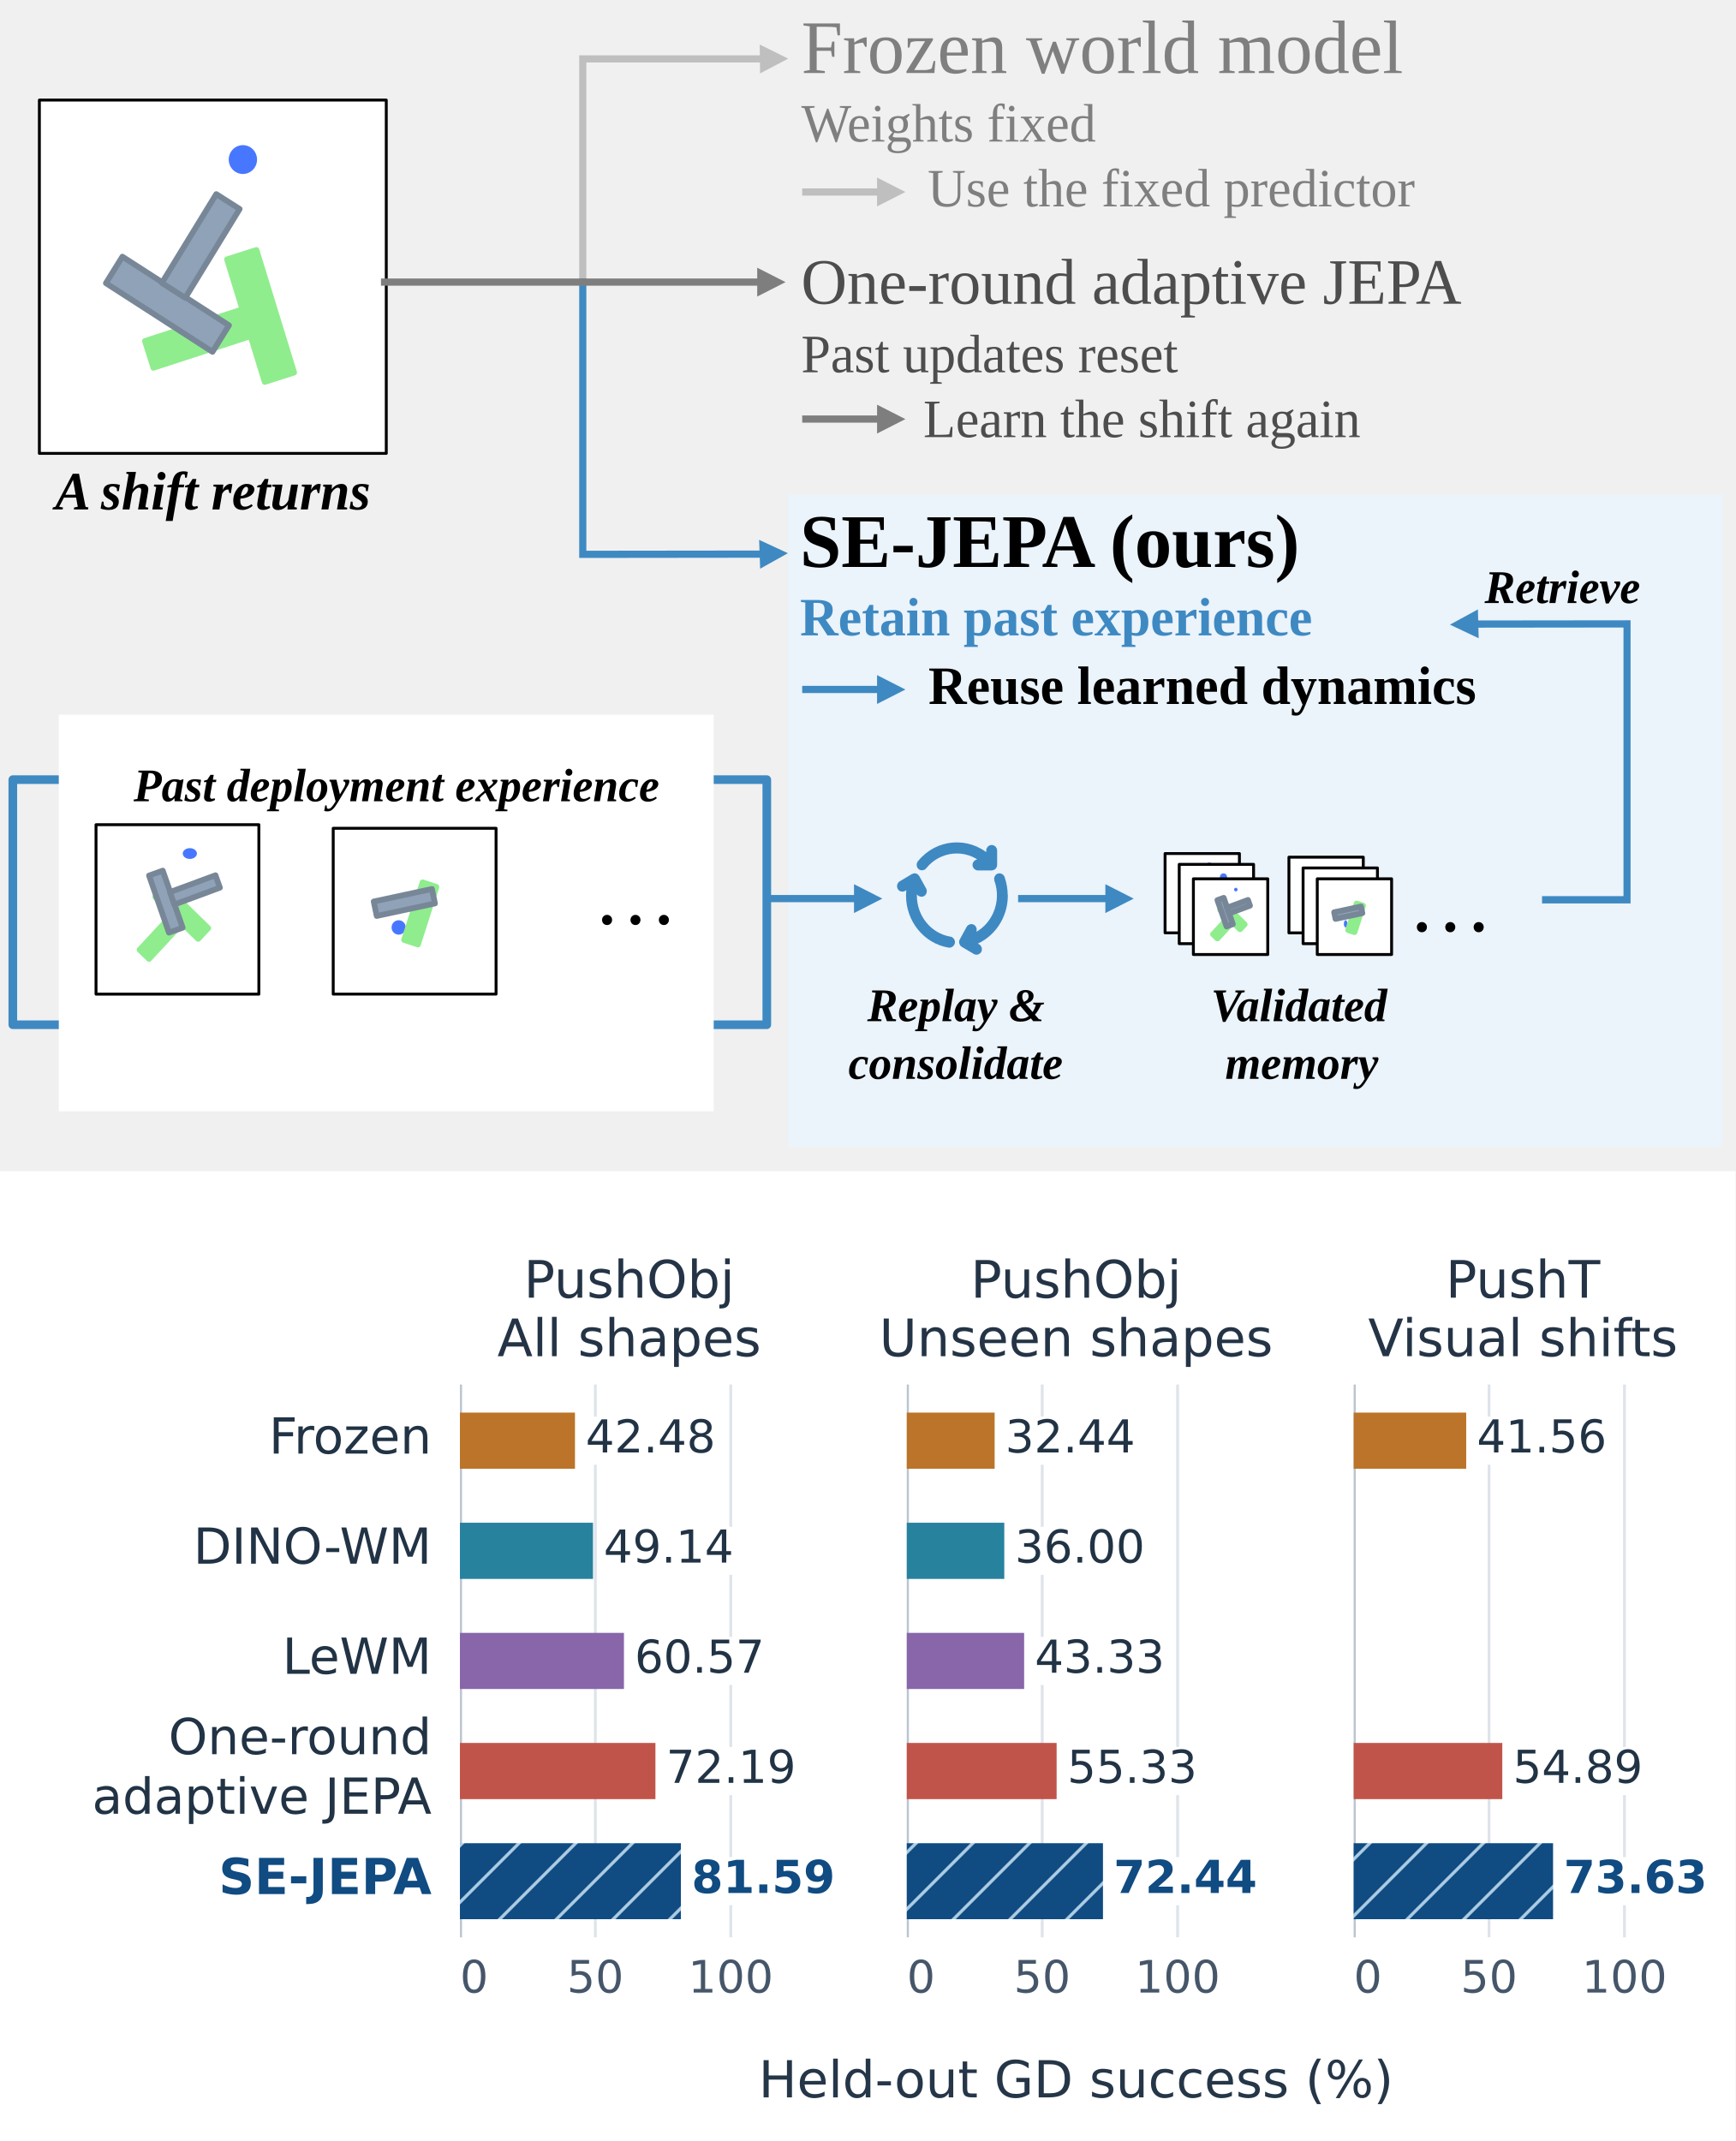
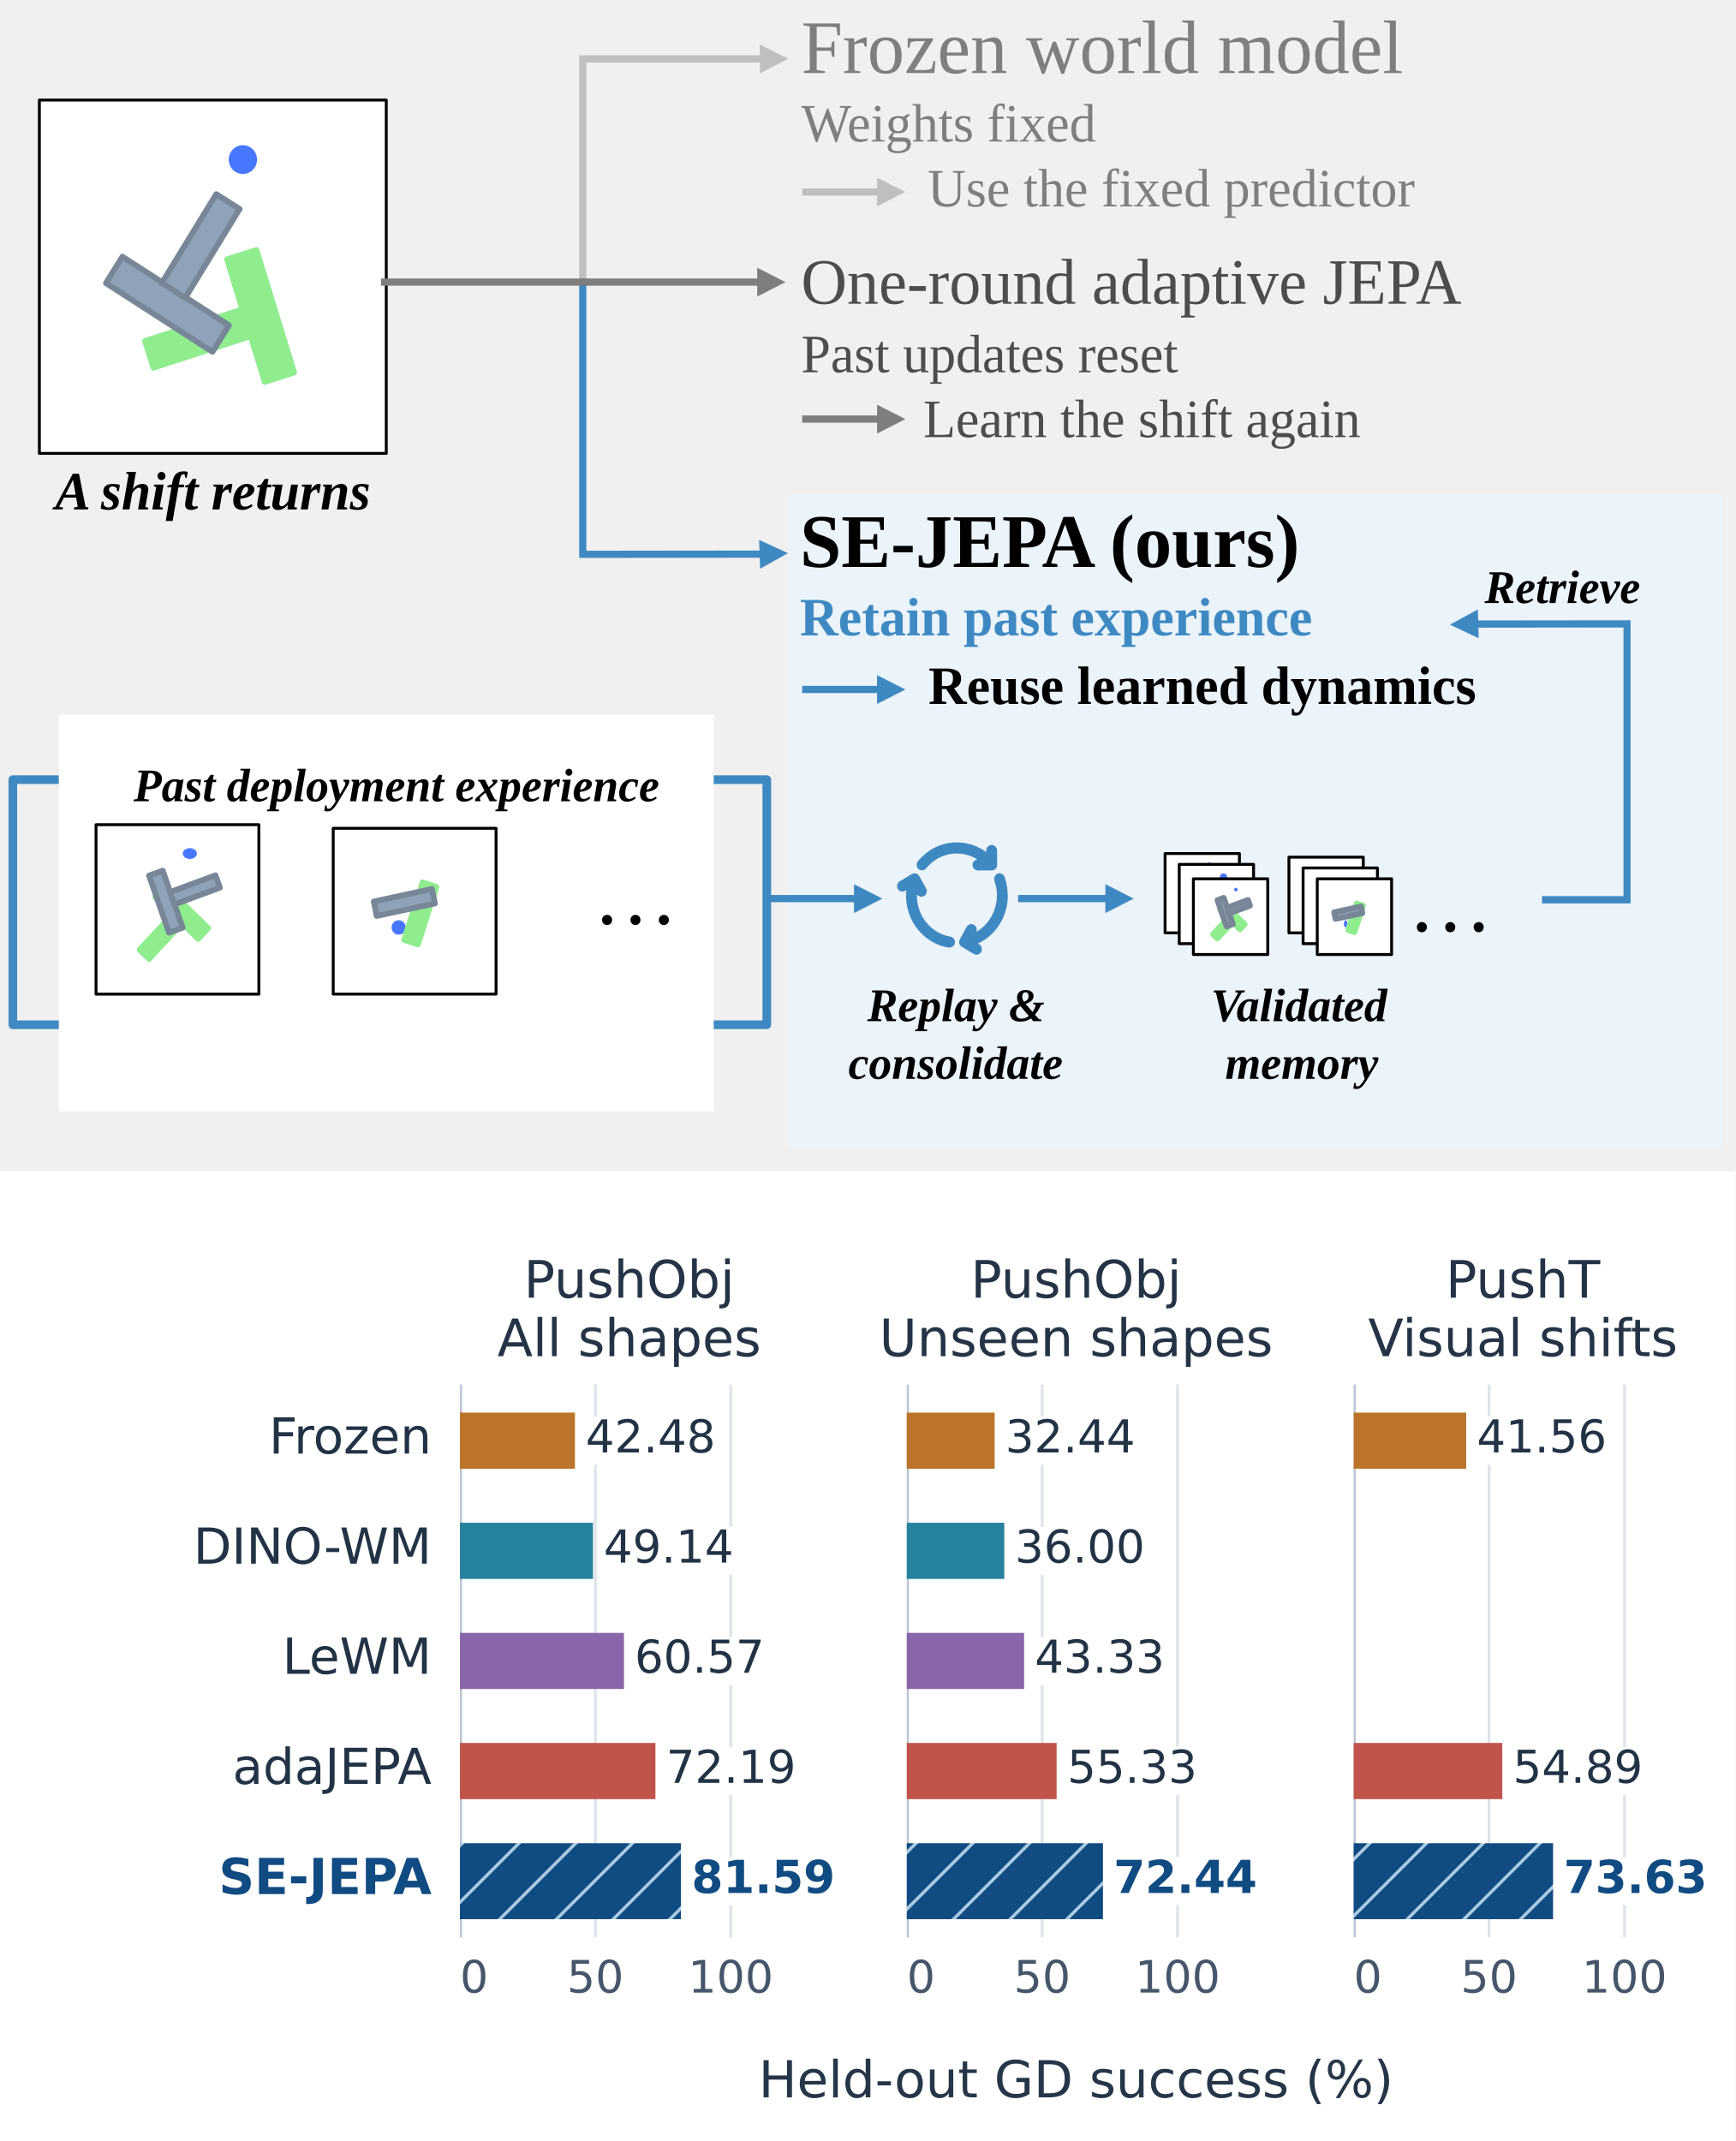
<svg xmlns="http://www.w3.org/2000/svg" width="244.8pt" height="302pt" viewBox="0 0 244.8 302" version="1.1">
  <g id="recurring-shift-schematic" transform="scale(0.6089552) translate(-235 -44)">
    <defs>
      <style>.st0, .st4, .st6, .st11, .st18, .st21, .st22, .st23, .st27, .st34, .st37 {isolation: isolate;}
.st0, .st11, .st21, .st23, .st34 {font-family: 'Times New Roman', serif;}
.st0, .st23, .st37 {font-size: 17.54px;}
.st0, .st34 {fill: #7f7f7f;}
.st73 {fill: #8fa2b7;
        stroke: #778798;}
.st73, .st74, .st75, .st76 {stroke-miterlimit: 8;}
.st73, .st77, .st76 {fill-rule: evenodd;}
.st73, .st76 {stroke-width: 1.33px;}
.st74 {stroke-width: 2px;}
.st74 {fill: none;}
.st74, .st81 {stroke: #3e89c2;}
.st85 {fill: #ebf3fb;}
.st4, .st6, .st18, .st22, .st37 {font-weight: 700;}
.st4, .st6, .st21, .st22, .st34 {font-size: 12.53px;}
.st4, .st22, .st37 {font-family: 'Times New Roman', serif;}
.st6, .st18 {font-family: 'Times New Roman', serif;
        font-style: italic;}
.st11 {font-size: 20.04px;}
.st88 {fill: #7e7e7e;}
.st89, .st75 {fill: #fff;}
.st18 {font-size: 10.86px;}
.st81, .st22, .st91 {fill: #3e89c2;}
.st77 {fill: #4877ff;}
.st21, .st23 {fill: #4d4d4d;}
.st75 {stroke: #000;
        stroke-width: .67px;}
.st94 {fill: #bfbfbf;}
.st76 {fill: #8fed8e;
        stroke: #8fed8e;}</style>
    </defs>
    <path class="st94" d="M369.16,109.09v-52.28h42.96v1.66h-42.14l.83-.82v51.43h-1.64ZM410.98,54.32l6.59,3.26-6.52,3.42-.08-6.68h.01Z" />
    <path class="st91" d="M369.16,108.51v64.73l42.88-.05v-1.67l-42.06.05.83.84v-63.88h-1.64ZM411.07,175.73l6.43-3.59-6.67-3.09.24,6.68Z" />
    <g class="st27">
      <text class="st6" transform="translate(284.3 162) scale(.98 1)" text-anchor="middle">
        <tspan x="0" y="0">A shift returns</tspan>
      </text>
    </g>
    <rect class="st75" x="244.12" y="67.18" width="80.35" height="81.84" />
    <path class="st77" d="M287.98,80.96c0-1.85,1.47-3.34,3.28-3.34s3.28,1.49,3.28,3.34-1.47,3.34-3.28,3.34-3.28-1.49-3.28-3.34Z" />
    <path class="st76" d="M303.13,130.3l-6.81,2.17-8.73-28.4,6.81-2.17,8.73,28.4h0Z" />
    <path class="st76" d="M270.53,129.19l-1.95-6.2,22.68-7.38,1.95,6.2-22.68,7.38Z" />
    <path class="st73" d="M259.53,109.59l3.82-6.14,24.69,15.91-3.82,6.14-24.69-15.91h0Z" />
    <path class="st73" d="M285.09,88.96l5.42,3.45-12.6,20.58-5.42-3.45,12.6-20.58Z" />
    <g class="st27">
      <text class="st34" transform="translate(449.86 91.81) scale(.98 1)">
        <tspan x="0" y="0">Use the fixed predictor</tspan>
      </text>
    </g>
    <path class="st94" d="M420.81,87.64h18.44v1.67h-18.44v-1.67ZM438.15,85.13l6.56,3.34-6.56,3.34v-6.68Z" />
    <path class="st88" d="M323.24,108.51h88.24v1.67h-88.24s0-1.67,0-1.67ZM410.39,106.01l6.56,3.34-6.56,3.34v-6.68Z" />
    <rect class="st85" x="417.54" y="158.61" width="216.46" height="151.15" />
    <rect class="st75" x="504.86" y="241.71" width="17.22" height="18.37" />
    <path class="st77" d="M514.28,244.63c0-.46.37-.84.83-.84s.83.37.83.84-.37.84-.83.84-.83-.37-.83-.84Z" />
    <path class="st76" d="M516.77,252.7l-1.08,1.14-4.59-4.47,1.08-1.14,4.59,4.47Z" />
    <path class="st76" d="M510.45,255.97l-1.01-.97,3.55-3.83,1.01.97-3.55,3.83Z" />
    <path class="st73" d="M510.45,247.08l1.46-.53,2.12,6.1-1.46.53-2.12-6.1Z" />
    <path class="st73" d="M517.54,247.05l.47,1.33-4.86,1.8-.47-1.33,4.86-1.8Z" />
    <rect class="st75" x="508.14" y="244.22" width="17.22" height="18.37" />
    <path class="st77" d="M517.56,247.14c0-.46.37-.84.83-.84s.83.37.83.84-.37.84-.83.84-.83-.37-.83-.84Z" />
    <path class="st76" d="M520.22,255.26l-1.08,1.14-4.59-4.47,1.08-1.14,4.59,4.47Z" />
    <path class="st76" d="M513.9,258.54l-1.01-.97,3.55-3.83,1.01.97-3.55,3.83Z" />
    <path class="st73" d="M513.9,249.65l1.46-.53,2.12,6.1-1.46.53-2.12-6.1Z" />
    <path class="st73" d="M520.99,249.61l.47,1.33-4.86,1.8-.47-1.33,4.86-1.8Z" />
    <rect class="st75" x="511.42" y="247.56" width="17.22" height="17.54" />
    <path class="st77" d="M520.84,250.06c0-.23.18-.42.41-.42s.41.19.41.42-.18.42-.41.42-.41-.19-.41-.42Z" />
    <path class="st76" d="M523.3,258.11l-1.08,1.14-4.59-4.47,1.08-1.14,4.59,4.47Z" />
    <path class="st76" d="M516.98,261.38l-1.01-.97,3.55-3.83,1.01.97-3.55,3.83Z" />
    <path class="st73" d="M516.98,252.5l1.46-.53,2.12,6.1-1.46.53-2.12-6.1Z" />
    <path class="st73" d="M524.06,252.46l.47,1.33-4.86,1.8-.47-1.33,4.86-1.8Z" />
    <rect class="st75" x="533.55" y="242.55" width="17.22" height="17.54" />
    <path class="st77" d="M539.71,252.57c0-.23.18-.42.41-.42s.41.19.41.42-.18.42-.41.42-.41-.19-.41-.42Z" />
    <path class="st76" d="M542.22,254.5l-1.48-.49,1.97-6.14,1.48.49-1.97,6.14Z" />
    <path class="st73" d="M543.72,248.58l.32,1.54-6.22,1.33-.32-1.54,6.22-1.33Z" />
    <rect class="st75" x="536.83" y="245.05" width="17.22" height="17.54" />
    <path class="st77" d="M542.99,255.07c0-.23.37-.42.83-.42s.83.19.83.42-.37.42-.83.42-.83-.19-.83-.42Z" />
    <path class="st76" d="M545.67,257.07l-1.48-.49,1.97-6.14,1.48.49-1.97,6.14Z" />
    <path class="st73" d="M547.17,251.13l.32,1.54-6.22,1.33-.32-1.54,6.22-1.33Z" />
    <rect class="st75" x="540.11" y="247.56" width="17.22" height="17.54" />
    <path class="st77" d="M546.27,257.99c0-.46.18-.84.41-.84s.41.37.41.84-.18.84-.41.84-.41-.37-.41-.84Z" />
    <path class="st76" d="M548.74,259.92l-1.48-.49,1.97-6.14,1.48.49-1.97,6.14Z" />
    <path class="st73" d="M550.24,253.98l.32,1.54-6.22,1.33-.32-1.54,6.22-1.33Z" />
    <g class="st27">
      <text class="st11" transform="translate(561.1 259.66) scale(.98 1)">
        <tspan x="0" y="0">…</tspan>
      </text>
    </g>
    <g class="st27">
      <text class="st18" transform="translate(515.5 280.54) scale(.98 1)">
        <tspan x="0" y="0">Validated</tspan>
      </text>
    </g>
    <g class="st27">
      <text class="st18" transform="translate(518.78 293.9) scale(.98 1)">
        <tspan x="0" y="0">memory</tspan>
      </text>
    </g>
    <g class="st27">
      <text class="st4" transform="translate(450.03 207.06) scale(.98 1)">
        <tspan x="0" y="0">Reuse learned dynamics</tspan>
      </text>
    </g>
    <path class="st91" d="M420.81,202.87h18.44v1.67h-18.44v-1.67ZM438.15,200.38l6.56,3.34-6.56,3.34v-6.68h0Z" />
    <g class="st27">
      <text class="st18" transform="translate(578.87 183.68) scale(.98 1)">
        <tspan x="0" y="0">Retrieve</tspan>
      </text>
    </g>
    <rect class="st74" x="237.97" y="224.59" width="174.64" height="56.78" />
    <rect class="st89" x="248.62" y="209.56" width="151.69" height="91.86" />
    <rect class="st75" x="257.24" y="235.03" width="37.72" height="39.25" />
    <path class="st77" d="M277.33,241.71c0-.69.73-1.25,1.64-1.25s1.64.56,1.64,1.25-.73,1.25-1.64,1.25-1.64-.56-1.64-1.25Z" />
    <path class="st76" d="M283.23,259l-2.33,2.48-9.95-9.71,2.33-2.48,9.95,9.71Z" />
    <path class="st76" d="M269.52,266.11l-2.19-2.1,7.72-8.32,2.19,2.11-7.72,8.32h0Z" />
    <path class="st73" d="M269.52,246.81l3.18-1.14,4.61,13.22-3.18,1.14-4.61-13.22Z" />
    <path class="st73" d="M284.91,246.74l1.03,2.88-10.56,3.9-1.02-2.88,10.56-3.9h-.01Z" />
    <rect class="st75" x="312.18" y="235.86" width="37.72" height="38.41" />
    <path class="st77" d="M325.7,258.83c0-.92.73-1.67,1.64-1.67s1.64.75,1.64,1.67-.73,1.67-1.64,1.67-1.64-.75-1.64-1.67Z" />
    <path class="st76" d="M331.8,262.78l-3.2-1.06,4.28-13.34,3.2,1.06s-4.28,13.34-4.28,13.34Z" />
    <path class="st73" d="M335.05,249.92l.7,3.35-13.49,2.9-.7-3.35,13.49-2.9Z" />
    <g class="st27">
      <text class="st11" transform="translate(372.37 257.99) scale(.98 1)">
        <tspan x="0" y="0">…</tspan>
      </text>
    </g>
    <g class="st27">
      <text class="st18" transform="translate(265.94 229.6) scale(.98 1)">
        <tspan x="0" y="0">Past deployment experience</tspan>
      </text>
    </g>
    <g>
      <path class="st81" d="M455.02,261.45c-4.71-.81-8.16-5.06-8.15-10.03,0-.62.07-1.23.18-1.83h.03l.69,1.24c.21.37.67.5,1.03.29.36-.22.48-.7.28-1.07l-1.59-2.87c-.1-.18-.26-.32-.46-.36-.19-.06-.4-.02-.57.08l-2.79,1.67c-.37.2-.5.68-.32,1.05.19.39.64.53,1.01.33.02,0,.03-.02.06-.04l1.15-.69c-.14.72-.21,1.47-.21,2.21-.01,5.73,3.96,10.64,9.39,11.57h.13c.41.04.78-.29.81-.72.03-.43-.28-.81-.69-.84v.02h.02Z" />
      <path class="st81" d="M467.91,251.4c0-1.4-.24-2.79-.7-4.1-.15-.41-.57-.61-.96-.46-.39.15-.58.61-.45,1,1.88,5.27-.69,11.13-5.75,13.09-.03.01-.07.02-.1.05h0l.69-1.25c.21-.37.08-.85-.28-1.07-.36-.22-.83-.08-1.03.29l-1.58,2.88c-.21.37-.08.85.28,1.06h0l2.78,1.65c.36.22.83.08,1.03-.29s.08-.85-.28-1.07l-1.17-.69c4.53-1.64,7.57-6.1,7.55-11.1h-.02Z" />
      <path class="st81" d="M461.52,243.56c-.41,0-.76.35-.76.78s.33.78.76.78h3.18c.15,0,.29-.05.4-.13l.06-.04.02-.02h0l.05-.04c.15-.15.23-.35.23-.56v-3.32c0-.43-.33-.78-.76-.78s-.76.35-.76.78v1.42h0c-4.74-4.2-11.86-3.62-15.89,1.32-.02.02-.03.05-.06.06-.26.33-.23.83.09,1.11.32.28.79.23,1.05-.09,3.45-4.29,9.58-4.86,13.71-1.3h-1.35.02Z" />
    </g>
    <g class="st27">
      <text class="st18" transform="translate(435.88 280.54) scale(.98 1)">
        <tspan x="0" y="0">Replay &amp;</tspan>
      </text>
    </g>
    <g class="st27">
      <text class="st18" transform="translate(431.51 293.9) scale(.98 1)">
        <tspan x="0" y="0">consolidate</tspan>
      </text>
    </g>
    <path class="st91" d="M592.19,251.58h19.68l-.83.84v-63.91l.83.84-35.55.04v-1.67l36.36-.04v65.59h-20.5v-1.69ZM577.5,191.84l-6.65-3.15,6.47-3.53.18,6.68h0Z" />
    <path class="st91" d="M412.62,251.31h21.29v1.67h-21.29v-1.67ZM432.81,248.81l6.56,3.34-6.56,3.34v-6.68h0Z" />
    <path class="st91" d="M470.82,251.31h21.29v1.67h-21.29v-1.67ZM491.03,248.81l6.56,3.34-6.56,3.34v-6.68h0Z" />
    <path class="st88" d="M420.81,140.24h18.44v1.67h-18.44v-1.67ZM438.15,137.74l6.56,3.34-6.56,3.34v-6.68h0Z" />
    <g class="st27">
      <text class="st23" style="font-size:15px" transform="translate(420.57 114.36) scale(.98 1)">
        <tspan x="0" y="0">One-round adaptive JEPA</tspan>
      </text>
    </g>
    <g class="st27">
      <text class="st21" transform="translate(420.57 130.22) scale(.98 1)">
        <tspan x="0" y="0">Past updates reset</tspan>
      </text>
    </g>
    <g class="st27">
      <text class="st21" transform="translate(448.86 145.25) scale(.98 1)">
        <tspan x="0" y="0">Learn the shift again</tspan>
      </text>
    </g>
    <g class="st27">
      <text class="st0" transform="translate(420.61 60.92) scale(.98 1)">
        <tspan x="0" y="0">Frozen world model</tspan>
      </text>
    </g>
    <g class="st27">
      <text class="st34" transform="translate(420.61 76.78) scale(.98 1)">
        <tspan x="0" y="0">Weights fixed</tspan>
      </text>
    </g>
    <g class="st27">
      <text class="st37" transform="translate(420.29 175.32) scale(.98 1)">
        <tspan x="0" y="0">SE-JEPA (ours)</tspan>
      </text>
    </g>
    <g class="st27">
      <text class="st22" transform="translate(420.29 191.18) scale(.98 1)">
        <tspan x="0" y="0">Retain past experience</tspan>
      </text>
    </g>
  </g>
  <g id="held-out-planning-success" transform="translate(0 165.2)">
    <defs>
      <style type="text/css">*{stroke-linejoin: round; stroke-linecap: butt}</style>
    </defs>
    <g id="figure_1">
      <g id="patch_1">
        <path d="M 0 136.8  L 244.8 136.8  L 244.8 0  L 0 0  z " style="fill: #ffffff" />
      </g>
      <g id="axes_1">
        <g id="patch_2">
          <path d="M 64.872 108.072  L 112.621 108.072  L 112.621 30.096  L 64.872 30.096  z " style="fill: #ffffff" />
        </g>
        <g id="line2d_1">
          <path d="M 64.872 108.072  L 64.872 30.096  " clip-path="url(#pd72a1151b1)" style="fill: none; stroke: #bbc5cf; stroke-width: 0.6; stroke-linecap: square" />
        </g>
        <g id="line2d_2">
          <path d="M 83.972 108.072  L 83.972 30.096  " clip-path="url(#pd72a1151b1)" style="fill: none; stroke: #dee4ea; stroke-width: 0.4; stroke-linecap: square" />
        </g>
        <g id="line2d_3">
          <path d="M 103.072 108.072  L 103.072 30.096  " clip-path="url(#pd72a1151b1)" style="fill: none; stroke: #dee4ea; stroke-width: 0.4; stroke-linecap: square" />
        </g>
        <g id="GD-pushobj_all-Frozen">
          <path d="M 64.872 34.057  L 81.099 34.057  L 81.099 41.979  L 64.872 41.979  z " clip-path="url(#pd72a1151b1)" style="fill: #bb7429" />
        </g>
        <g id="GD-pushobj_all-DINO-WM">
          <path d="M 64.872 49.59  L 83.643 49.59  L 83.643 57.512  L 64.872 57.512  z " clip-path="url(#pd72a1151b1)" style="fill: #27829e" />
        </g>
        <g id="GD-pushobj_all-LeWM">
          <path d="M 64.872 65.123  L 88.009 65.123  L 88.009 73.045  L 64.872 73.045  z " clip-path="url(#pd72a1151b1)" style="fill: #8866a9" />
        </g>
        <g id="GD-pushobj_all-AdaJEPA">
          <path d="M 64.872 80.656  L 92.448 80.656  L 92.448 88.578  L 64.872 88.578  z " clip-path="url(#pd72a1151b1)" style="fill: #c1544a" />
        </g>
        <g id="GD-pushobj_all-SE-JEPA">
          <path d="M 64.872 94.791  L 96.039 94.791  L 96.039 105.509  L 64.872 105.509  z " clip-path="url(#pd72a1151b1)" style="fill: url(#h5310ae9c62)" />
        </g>
        <g id="matplotlib.axis_1">
          <g id="xtick_1">
            <g id="line2d_4" />
            <g id="text_1">
              <text style="font-size: 6.3px; font-family: 'DejaVu Sans'; text-anchor: start; fill: #46566a" x="64.872" y="115.859" transform="rotate(-0 64.872 115.8585)">0</text>
            </g>
          </g>
          <g id="xtick_2">
            <g id="line2d_5" />
            <g id="text_2">
              <text style="font-size: 6.3px; font-family: 'DejaVu Sans'; text-anchor: middle; fill: #46566a" x="83.972" y="115.859" transform="rotate(-0 83.97178 115.8585)">50</text>
            </g>
          </g>
          <g id="xtick_3">
            <g id="line2d_6" />
            <g id="text_3">
              <text style="font-size: 6.3px; font-family: 'DejaVu Sans'; text-anchor: middle; fill: #46566a" x="103.072" y="115.859" transform="rotate(-0 103.0716 115.8585)">100</text>
            </g>
          </g>
        </g>
        <g id="matplotlib.axis_2" />
        <g id="text_4">
          <text style="font-size: 7px; font-family: 'DejaVu Sans'; text-anchor: end; fill: #213345" x="60.872" y="39.836" transform="rotate(-0 60.872 39.83622)">Frozen</text>
        </g>
        <g id="text_5">
          <g id="patch_3">
            <path d="M 82.407 41.41  L 101.113 41.41  L 101.113 34.626  L 82.407 34.626  z " style="fill: #ffffff" />
          </g>
          <text style="font-size: 6.4px; font-family: 'DejaVu Sans'; text-anchor: start; fill: #213345" x="82.599" y="39.68" transform="rotate(-0 82.59917 39.68037)">42.48</text>
        </g>
        <g id="text_6">
          <text style="font-size: 7px; font-family: 'DejaVu Sans'; text-anchor: end; fill: #213345" x="60.872" y="55.369" transform="rotate(-0 60.872 55.36929)">DINO-WM</text>
        </g>
        <g id="text_7">
          <g id="patch_4">
            <path d="M 84.951 56.943  L 103.657 56.943  L 103.657 50.159  L 84.951 50.159  z " style="fill: #ffffff" />
          </g>
          <text style="font-size: 6.4px; font-family: 'DejaVu Sans'; text-anchor: start; fill: #213345" x="85.143" y="55.213" transform="rotate(-0 85.14326 55.21343)">49.14</text>
        </g>
        <g id="text_8">
          <text style="font-size: 7px; font-family: 'DejaVu Sans'; text-anchor: end; fill: #213345" x="60.872" y="70.902" transform="rotate(-0 60.872 70.90236)">LeWM</text>
        </g>
        <g id="text_9">
          <g id="patch_5">
            <path d="M 89.317 72.476  L 108.023 72.476  L 108.023 65.692  L 89.317 65.692  z " style="fill: #ffffff" />
          </g>
          <text style="font-size: 6.4px; font-family: 'DejaVu Sans'; text-anchor: start; fill: #213345" x="89.509" y="70.746" transform="rotate(-0 89.50947 70.7465)">60.57</text>
        </g>
        <g id="text_10">
-           <text style="font-size: 7px; font-family: 'DejaVu Sans'; fill: #213345" transform="translate(23.76981 82.23474)">One-round</text>
-           <text style="font-size: 7px; font-family: 'DejaVu Sans'; fill: #213345" transform="translate(12.99091 90.63666)">adaptive JEPA</text>
+           <text style="font-size: 7px; font-family: 'DejaVu Sans'; text-anchor: end; fill: #213345" x="60.872" y="86.436" transform="rotate(-0 60.872 86.4357)">adaJEPA</text>
        </g>
        <g id="text_11">
          <g id="patch_6">
            <path d="M 93.756 88.009  L 112.462 88.009  L 112.462 81.225  L 93.756 81.225  z " style="fill: #ffffff" />
          </g>
          <text style="font-size: 6.4px; font-family: 'DejaVu Sans'; text-anchor: start; fill: #213345" x="93.948" y="86.28" transform="rotate(-0 93.94826 86.27957)">72.19</text>
        </g>
        <g id="text_12">
          <text style="font-weight: 700; font-size: 7px; font-family: 'DejaVu Sans'; text-anchor: end; fill: #104b82" x="60.872" y="101.968" transform="rotate(-0 60.872 101.9685)">SE-JEPA</text>
        </g>
        <g id="text_13">
          <g id="patch_7">
            <path d="M 97.347 103.542  L 117.974 103.542  L 117.974 96.758  L 97.347 96.758  z " style="fill: #ffffff" />
          </g>
          <text style="font-weight: 700; font-size: 6.4px; font-family: 'DejaVu Sans'; text-anchor: start; fill: #104b82" x="97.539" y="101.813" transform="rotate(-0 97.53902 101.8126)">81.59</text>
        </g>
        <g id="text_14">
          <text style="font-size: 7.3px; font-family: 'DejaVu Sans'; fill: #243446" transform="translate(73.87754 17.847)">PushObj</text>
          <text style="font-size: 7.3px; font-family: 'DejaVu Sans'; fill: #243446" transform="translate(70.14598 26.096)">All shapes</text>
        </g>
      </g>
      <g id="axes_2">
        <g id="patch_8">
          <path d="M 127.901 108.072  L 175.651 108.072  L 175.651 30.096  L 127.901 30.096  z " style="fill: #ffffff" />
        </g>
        <g id="line2d_7">
          <path d="M 127.901 108.072  L 127.901 30.096  " clip-path="url(#pd09d841ab7)" style="fill: none; stroke: #bbc5cf; stroke-width: 0.6; stroke-linecap: square" />
        </g>
        <g id="line2d_8">
          <path d="M 147.001 108.072  L 147.001 30.096  " clip-path="url(#pd09d841ab7)" style="fill: none; stroke: #dee4ea; stroke-width: 0.4; stroke-linecap: square" />
        </g>
        <g id="line2d_9">
          <path d="M 166.101 108.072  L 166.101 30.096  " clip-path="url(#pd09d841ab7)" style="fill: none; stroke: #dee4ea; stroke-width: 0.4; stroke-linecap: square" />
        </g>
        <g id="GD-pushobj_unseen-Frozen">
          <path d="M 127.901 34.057  L 140.293 34.057  L 140.293 41.979  L 127.901 41.979  z " clip-path="url(#pd09d841ab7)" style="fill: #bb7429" />
        </g>
        <g id="GD-pushobj_unseen-DINO-WM">
          <path d="M 127.901 49.59  L 141.653 49.59  L 141.653 57.512  L 127.901 57.512  z " clip-path="url(#pd09d841ab7)" style="fill: #27829e" />
        </g>
        <g id="GD-pushobj_unseen-LeWM">
          <path d="M 127.901 65.123  L 144.453 65.123  L 144.453 73.045  L 127.901 73.045  z " clip-path="url(#pd09d841ab7)" style="fill: #8866a9" />
        </g>
        <g id="GD-pushobj_unseen-AdaJEPA">
          <path d="M 127.901 80.656  L 149.037 80.656  L 149.037 88.578  L 127.901 88.578  z " clip-path="url(#pd09d841ab7)" style="fill: #c1544a" />
        </g>
        <g id="GD-pushobj_unseen-SE-JEPA">
          <path d="M 127.901 94.791  L 155.573 94.791  L 155.573 105.509  L 127.901 105.509  z " clip-path="url(#pd09d841ab7)" style="fill: url(#h5310ae9c62)" />
        </g>
        <g id="matplotlib.axis_3">
          <g id="xtick_4">
            <g id="line2d_10" />
            <g id="text_15">
              <text style="font-size: 6.3px; font-family: 'DejaVu Sans'; text-anchor: start; fill: #46566a" x="127.901" y="115.859" transform="rotate(-0 127.9013 115.8585)">0</text>
            </g>
          </g>
          <g id="xtick_5">
            <g id="line2d_11" />
            <g id="text_16">
              <text style="font-size: 6.3px; font-family: 'DejaVu Sans'; text-anchor: middle; fill: #46566a" x="147.001" y="115.859" transform="rotate(-0 147.0011 115.8585)">50</text>
            </g>
          </g>
          <g id="xtick_6">
            <g id="line2d_12" />
            <g id="text_17">
              <text style="font-size: 6.3px; font-family: 'DejaVu Sans'; text-anchor: middle; fill: #46566a" x="166.101" y="115.859" transform="rotate(-0 166.1008 115.8585)">100</text>
            </g>
          </g>
        </g>
        <g id="matplotlib.axis_4" />
        <g id="text_18">
          <g id="patch_9">
            <path d="M 141.601 41.41  L 160.307 41.41  L 160.307 34.626  L 141.601 34.626  z " style="fill: #ffffff" />
          </g>
          <text style="font-size: 6.4px; font-family: 'DejaVu Sans'; text-anchor: start; fill: #213345" x="141.793" y="39.68" transform="rotate(-0 141.7932 39.68037)">32.44</text>
        </g>
        <g id="text_19">
          <g id="patch_10">
            <path d="M 142.961 56.943  L 161.667 56.943  L 161.667 50.159  L 142.961 50.159  z " style="fill: #ffffff" />
          </g>
          <text style="font-size: 6.4px; font-family: 'DejaVu Sans'; text-anchor: start; fill: #213345" x="143.153" y="55.213" transform="rotate(-0 143.1531 55.21343)">36.00</text>
        </g>
        <g id="text_20">
          <g id="patch_11">
            <path d="M 145.761 72.476  L 164.467 72.476  L 164.467 65.692  L 145.761 65.692  z " style="fill: #ffffff" />
          </g>
          <text style="font-size: 6.4px; font-family: 'DejaVu Sans'; text-anchor: start; fill: #213345" x="145.953" y="70.746" transform="rotate(-0 145.9531 70.7465)">43.33</text>
        </g>
        <g id="text_21">
          <g id="patch_12">
            <path d="M 150.345 88.009  L 169.051 88.009  L 169.051 81.225  L 150.345 81.225  z " style="fill: #ffffff" />
          </g>
          <text style="font-size: 6.4px; font-family: 'DejaVu Sans'; text-anchor: start; fill: #213345" x="150.537" y="86.28" transform="rotate(-0 150.5371 86.27957)">55.33</text>
        </g>
        <g id="text_22">
          <g id="patch_13">
            <path d="M 156.881 103.542  L 177.508 103.542  L 177.508 96.758  L 156.881 96.758  z " style="fill: #ffffff" />
          </g>
          <text style="font-weight: 700; font-size: 6.4px; font-family: 'DejaVu Sans'; text-anchor: start; fill: #104b82" x="157.073" y="101.813" transform="rotate(-0 157.073 101.8126)">72.44</text>
        </g>
        <g id="text_23">
          <text style="font-size: 7.3px; font-family: 'DejaVu Sans'; fill: #243446" transform="translate(136.9068 17.847)">PushObj</text>
          <text style="font-size: 7.3px; font-family: 'DejaVu Sans'; fill: #243446" transform="translate(124.0092 26.096)">Unseen shapes</text>
        </g>
      </g>
      <g id="axes_3">
        <g id="patch_14">
          <path d="M 190.931 108.072  L 238.68 108.072  L 238.68 30.096  L 190.931 30.096  z " style="fill: #ffffff" />
        </g>
        <g id="line2d_13">
          <path d="M 190.931 108.072  L 190.931 30.096  " clip-path="url(#p535675c987)" style="fill: none; stroke: #bbc5cf; stroke-width: 0.6; stroke-linecap: square" />
        </g>
        <g id="line2d_14">
          <path d="M 210.03 108.072  L 210.03 30.096  " clip-path="url(#p535675c987)" style="fill: none; stroke: #dee4ea; stroke-width: 0.4; stroke-linecap: square" />
        </g>
        <g id="line2d_15">
          <path d="M 229.13 108.072  L 229.13 30.096  " clip-path="url(#p535675c987)" style="fill: none; stroke: #dee4ea; stroke-width: 0.4; stroke-linecap: square" />
        </g>
        <g id="GD-pusht_shift-Frozen">
          <path d="M 190.931 34.057  L 206.806 34.057  L 206.806 41.979  L 190.931 41.979  z " clip-path="url(#p535675c987)" style="fill: #bb7429" />
        </g>
        <g id="GD-pusht_shift-AdaJEPA">
          <path d="M 190.931 80.656  L 211.898 80.656  L 211.898 88.578  L 190.931 88.578  z " clip-path="url(#p535675c987)" style="fill: #c1544a" />
        </g>
        <g id="GD-pusht_shift-SE-JEPA">
          <path d="M 190.931 94.791  L 219.057 94.791  L 219.057 105.509  L 190.931 105.509  z " clip-path="url(#p535675c987)" style="fill: url(#h5310ae9c62)" />
        </g>
        <g id="matplotlib.axis_5">
          <g id="xtick_7">
            <g id="line2d_16" />
            <g id="text_24">
              <text style="font-size: 6.3px; font-family: 'DejaVu Sans'; text-anchor: start; fill: #46566a" x="190.931" y="115.859" transform="rotate(-0 190.9305 115.8585)">0</text>
            </g>
          </g>
          <g id="xtick_8">
            <g id="line2d_17" />
            <g id="text_25">
              <text style="font-size: 6.3px; font-family: 'DejaVu Sans'; text-anchor: middle; fill: #46566a" x="210.03" y="115.859" transform="rotate(-0 210.0303 115.8585)">50</text>
            </g>
          </g>
          <g id="xtick_9">
            <g id="line2d_18" />
            <g id="text_26">
              <text style="font-size: 6.3px; font-family: 'DejaVu Sans'; text-anchor: middle; fill: #46566a" x="229.13" y="115.859" transform="rotate(-0 229.1301 115.8585)">100</text>
            </g>
          </g>
        </g>
        <g id="matplotlib.axis_6" />
        <g id="text_27">
          <g id="patch_15">
            <path d="M 208.114 41.41  L 226.82 41.41  L 226.82 34.626  L 208.114 34.626  z " style="fill: #ffffff" />
          </g>
          <text style="font-size: 6.4px; font-family: 'DejaVu Sans'; text-anchor: start; fill: #213345" x="208.306" y="39.68" transform="rotate(-0 208.3063 39.68037)">41.56</text>
        </g>
        <g id="text_28">
          <g id="patch_16">
            <path d="M 213.206 88.009  L 231.912 88.009  L 231.912 81.225  L 213.206 81.225  z " style="fill: #ffffff" />
          </g>
          <text style="font-size: 6.4px; font-family: 'DejaVu Sans'; text-anchor: start; fill: #213345" x="213.398" y="86.28" transform="rotate(-0 213.3983 86.27957)">54.89</text>
        </g>
        <g id="text_29">
          <g id="patch_17">
            <path d="M 220.365 103.542  L 240.992 103.542  L 240.992 96.758  L 220.365 96.758  z " style="fill: #ffffff" />
          </g>
          <text style="font-weight: 700; font-size: 6.4px; font-family: 'DejaVu Sans'; text-anchor: start; fill: #104b82" x="220.557" y="101.813" transform="rotate(-0 220.5569 101.8126)">73.63</text>
        </g>
        <g id="text_30">
          <text style="font-size: 7.3px; font-family: 'DejaVu Sans'; fill: #243446" transform="translate(203.9112 17.847)">PushT</text>
          <text style="font-size: 7.3px; font-family: 'DejaVu Sans'; fill: #243446" transform="translate(192.9674 26.096)">Visual shifts</text>
        </g>
      </g>
      <g id="text_31">
        <text style="font-size: 7.2px; font-family: 'DejaVu Sans'; text-anchor: middle; fill: #253648" x="151.776" y="130.644" transform="rotate(-0 151.776 130.644)">Held-out GD success (%)</text>
      </g>
    </g>
    <defs>
      <clipPath id="pd72a1151b1">
        <rect x="64.872" y="30.096" width="47.749" height="77.976" />
      </clipPath>
      <clipPath id="pd09d841ab7">
        <rect x="127.901" y="30.096" width="47.749" height="77.976" />
      </clipPath>
      <clipPath id="p535675c987">
        <rect x="190.931" y="30.096" width="47.749" height="77.976" />
      </clipPath>
    </defs>
    <defs>
      <pattern id="h5310ae9c62" patternUnits="userSpaceOnUse" x="0" y="0" width="72" height="72">
        <rect x="0" y="0" width="73" height="73" fill="#104b82" />
        <path d="M -36 36  L 36 -36  M -32 40  L 40 -32  M -28 44  L 44 -28  M -24 48  L 48 -24  M -20 52  L 52 -20  M -16 56  L 56 -16  M -12 60  L 60 -12  M -8 64  L 64 -8  M -4 68  L 68 -4  M 0 72  L 72 0  M 4 76  L 76 4  M 8 80  L 80 8  M 12 84  L 84 12  M 16 88  L 88 16  M 20 92  L 92 20  M 24 96  L 96 24  M 28 100  L 100 28  M 32 104  L 104 32  M 36 108  L 108 36  " style="fill: #aacbe2; stroke: #aacbe2; stroke-width: 0.45; stroke-linecap: butt; stroke-linejoin: miter" />
      </pattern>
    </defs>
  </g>
</svg>
